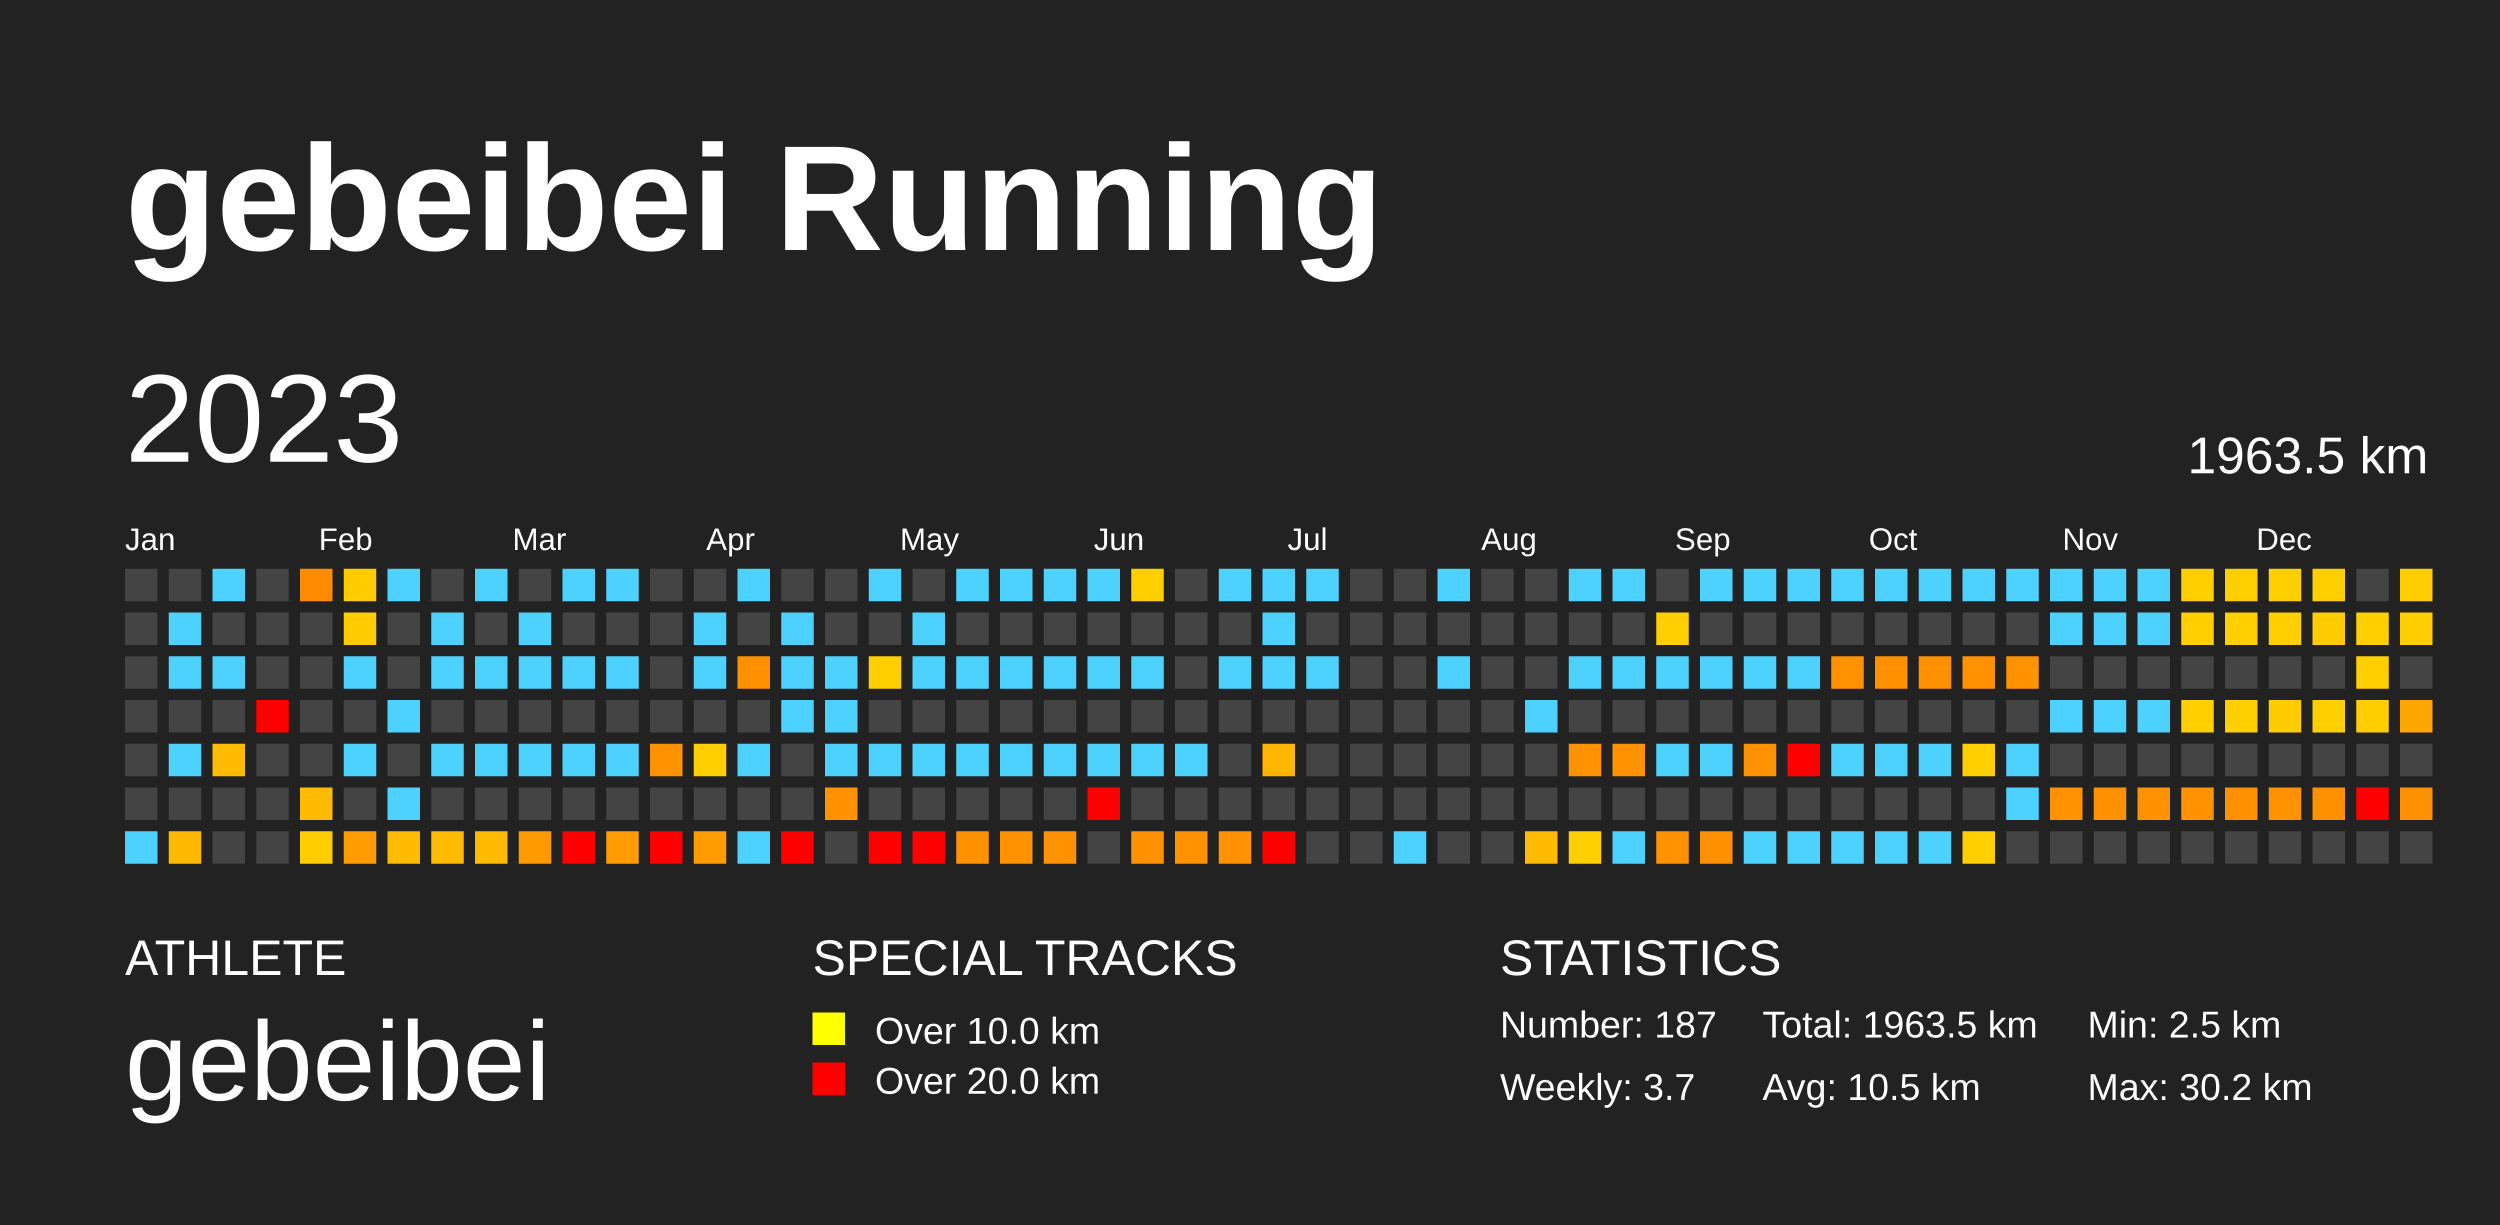
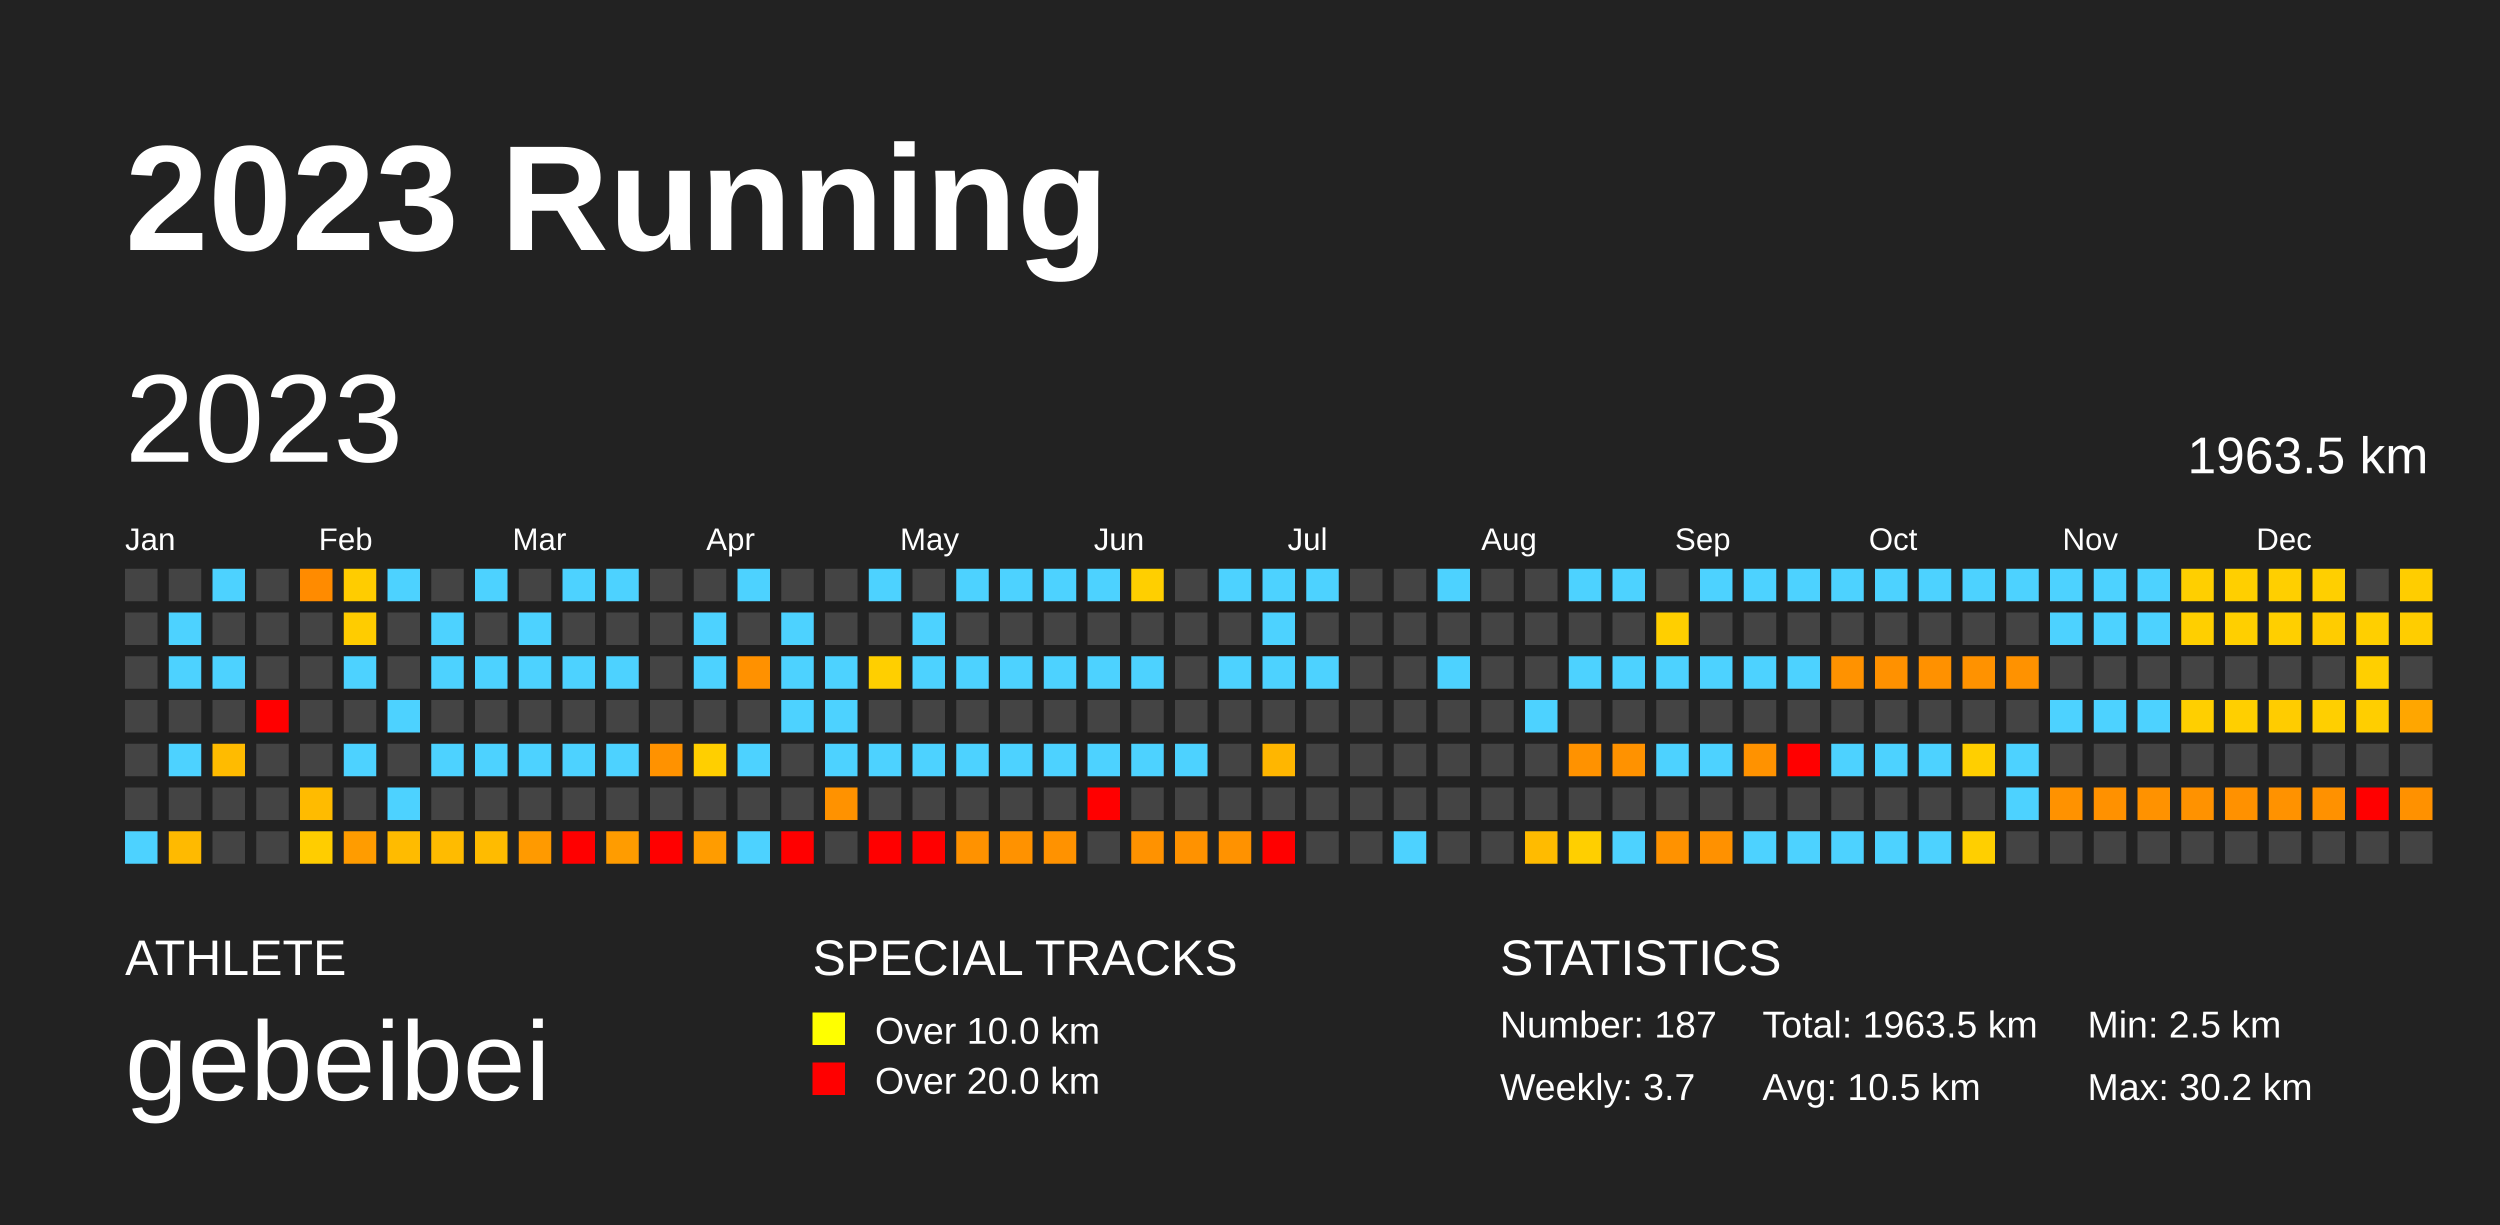
<svg xmlns="http://www.w3.org/2000/svg" baseProfile="full" height="98mm" version="1.1" viewBox="0,0,200,98" width="200mm">
  <defs />
  <rect fill="#222222" height="98" width="200" x="0" y="0" />
-   <text fill="#FFFFFF" style="font-size:12px; font-family:Arial; font-weight:bold;" x="10" y="20">gebeibei Running</text>
+   <text fill="#FFFFFF" style="font-size:12px; font-family:Arial; font-weight:bold;" x="10" y="20">2023 Running</text>
  <text fill="#FFFFFF" style="font-size:4px; font-family:Arial" x="10" y="78">ATHLETE</text>
  <text fill="#FFFFFF" style="font-size:9px; font-family:Arial" x="10" y="88">gebeibei</text>
  <text fill="#FFFFFF" style="font-size:4px; font-family:Arial" x="65" y="78">SPECIAL TRACKS</text>
  <rect fill="yellow" height="2.6" width="2.6" x="65" y="81" />
  <text fill="#FFFFFF" style="font-size:3px; font-family:Arial" x="70" y="83.5">Over 10.0 km</text>
  <rect fill="red" height="2.6" width="2.6" x="65" y="85" />
  <text fill="#FFFFFF" style="font-size:3px; font-family:Arial" x="70" y="87.5">Over 20.0 km</text>
  <text fill="#FFFFFF" style="font-size:4px; font-family:Arial" x="120" y="78">STATISTICS</text>
  <text fill="#FFFFFF" style="font-size:3px; font-family:Arial" x="120" y="83">Number: 187</text>
  <text fill="#FFFFFF" style="font-size:3px; font-family:Arial" x="120" y="88">Weekly: 3.7</text>
  <text fill="#FFFFFF" style="font-size:3px; font-family:Arial" x="141" y="83">Total: 1963.5 km</text>
  <text fill="#FFFFFF" style="font-size:3px; font-family:Arial" x="141" y="88">Avg: 10.5 km</text>
  <text fill="#FFFFFF" style="font-size:3px; font-family:Arial" x="167" y="83">Min: 2.5 km</text>
  <text fill="#FFFFFF" style="font-size:3px; font-family:Arial" x="167" y="88">Max: 30.2 km</text>
  <text dominant-baseline="hanging" fill="#FFFFFF" style="font-size:10.0px; font-family:Arial;" x="10" y="30">2023</text>
  <text dominant-baseline="hanging" fill="#FFFFFF" style="font-size:4.125px; font-family:Arial;" x="175" y="35">1963.5 km</text>
  <text fill="#FFFFFF" style="font-size:2.5px; font-family:Arial" x="10.0" y="44">Jan</text>
  <text fill="#FFFFFF" style="font-size:2.5px; font-family:Arial" x="25.5" y="44">Feb</text>
  <text fill="#FFFFFF" style="font-size:2.5px; font-family:Arial" x="41.0" y="44">Mar</text>
  <text fill="#FFFFFF" style="font-size:2.5px; font-family:Arial" x="56.5" y="44">Apr</text>
  <text fill="#FFFFFF" style="font-size:2.5px; font-family:Arial" x="72.0" y="44">May</text>
  <text fill="#FFFFFF" style="font-size:2.5px; font-family:Arial" x="87.5" y="44">Jun</text>
  <text fill="#FFFFFF" style="font-size:2.5px; font-family:Arial" x="103.0" y="44">Jul</text>
  <text fill="#FFFFFF" style="font-size:2.5px; font-family:Arial" x="118.5" y="44">Aug</text>
  <text fill="#FFFFFF" style="font-size:2.5px; font-family:Arial" x="134.0" y="44">Sep</text>
  <text fill="#FFFFFF" style="font-size:2.5px; font-family:Arial" x="149.5" y="44">Oct</text>
  <text fill="#FFFFFF" style="font-size:2.5px; font-family:Arial" x="165.0" y="44">Nov</text>
  <text fill="#FFFFFF" style="font-size:2.5px; font-family:Arial" x="180.5" y="44">Dec</text>
  <rect fill="#444444" height="2.6" width="2.6" x="10.0" y="45.5" />
  <rect fill="#444444" height="2.6" width="2.6" x="10.0" y="49.0" />
  <rect fill="#444444" height="2.6" width="2.6" x="10.0" y="52.5" />
  <rect fill="#444444" height="2.6" width="2.6" x="10.0" y="56.0" />
  <rect fill="#444444" height="2.6" width="2.6" x="10.0" y="59.5" />
  <rect fill="#444444" height="2.6" width="2.6" x="10.0" y="63.0" />
  <rect fill="#4dd2ff" height="2.6" width="2.6" x="10.0" y="66.5" />
  <rect fill="#444444" height="2.6" width="2.6" x="13.5" y="45.5" />
  <rect fill="#4dd2ff" height="2.6" width="2.6" x="13.5" y="49.0" />
  <rect fill="#4dd2ff" height="2.6" width="2.6" x="13.5" y="52.5" />
  <rect fill="#444444" height="2.6" width="2.6" x="13.5" y="56.0" />
  <rect fill="#4dd2ff" height="2.6" width="2.6" x="13.5" y="59.5" />
  <rect fill="#444444" height="2.6" width="2.6" x="13.5" y="63.0" />
  <rect fill="#ffba00" height="2.6" width="2.6" x="13.5" y="66.5" />
  <rect fill="#4dd2ff" height="2.6" width="2.6" x="17.0" y="45.5" />
  <rect fill="#444444" height="2.6" width="2.6" x="17.0" y="49.0" />
  <rect fill="#4dd2ff" height="2.6" width="2.6" x="17.0" y="52.5" />
  <rect fill="#444444" height="2.6" width="2.6" x="17.0" y="56.0" />
  <rect fill="#ffbb00" height="2.6" width="2.6" x="17.0" y="59.5" />
  <rect fill="#444444" height="2.6" width="2.6" x="17.0" y="63.0" />
  <rect fill="#444444" height="2.6" width="2.6" x="17.0" y="66.5" />
  <rect fill="#444444" height="2.6" width="2.6" x="20.5" y="45.5" />
  <rect fill="#444444" height="2.6" width="2.6" x="20.5" y="49.0" />
  <rect fill="#444444" height="2.6" width="2.6" x="20.5" y="52.5" />
  <rect fill="red" height="2.6" width="2.6" x="20.5" y="56.0" />
  <rect fill="#444444" height="2.6" width="2.6" x="20.5" y="59.5" />
  <rect fill="#444444" height="2.6" width="2.6" x="20.5" y="63.0" />
  <rect fill="#444444" height="2.6" width="2.6" x="20.5" y="66.5" />
  <rect fill="#ff8b00" height="2.6" width="2.6" x="24.0" y="45.5" />
  <rect fill="#444444" height="2.6" width="2.6" x="24.0" y="49.0" />
  <rect fill="#444444" height="2.6" width="2.6" x="24.0" y="52.5" />
  <rect fill="#444444" height="2.6" width="2.6" x="24.0" y="56.0" />
  <rect fill="#444444" height="2.6" width="2.6" x="24.0" y="59.5" />
  <rect fill="#ffbb00" height="2.6" width="2.6" x="24.0" y="63.0" />
  <rect fill="#ffcd00" height="2.6" width="2.6" x="24.0" y="66.5" />
  <rect fill="#ffcc00" height="2.6" width="2.6" x="27.5" y="45.5" />
  <rect fill="#ffcc00" height="2.6" width="2.6" x="27.5" y="49.0" />
  <rect fill="#4dd2ff" height="2.6" width="2.6" x="27.5" y="52.5" />
  <rect fill="#444444" height="2.6" width="2.6" x="27.5" y="56.0" />
  <rect fill="#4dd2ff" height="2.6" width="2.6" x="27.5" y="59.5" />
  <rect fill="#444444" height="2.6" width="2.6" x="27.5" y="63.0" />
  <rect fill="#ff9c00" height="2.6" width="2.6" x="27.5" y="66.5" />
  <rect fill="#4dd2ff" height="2.6" width="2.6" x="31.0" y="45.5" />
  <rect fill="#444444" height="2.6" width="2.6" x="31.0" y="49.0" />
  <rect fill="#444444" height="2.6" width="2.6" x="31.0" y="52.5" />
  <rect fill="#4dd2ff" height="2.6" width="2.6" x="31.0" y="56.0" />
  <rect fill="#444444" height="2.6" width="2.6" x="31.0" y="59.5" />
  <rect fill="#4dd2ff" height="2.6" width="2.6" x="31.0" y="63.0" />
  <rect fill="#ffbb00" height="2.6" width="2.6" x="31.0" y="66.5" />
  <rect fill="#444444" height="2.6" width="2.6" x="34.5" y="45.5" />
  <rect fill="#4dd2ff" height="2.6" width="2.6" x="34.5" y="49.0" />
  <rect fill="#4dd2ff" height="2.6" width="2.6" x="34.5" y="52.5" />
  <rect fill="#444444" height="2.6" width="2.6" x="34.5" y="56.0" />
  <rect fill="#4dd2ff" height="2.6" width="2.6" x="34.5" y="59.5" />
  <rect fill="#444444" height="2.6" width="2.6" x="34.5" y="63.0" />
  <rect fill="#ffbb00" height="2.6" width="2.6" x="34.5" y="66.5" />
  <rect fill="#4dd2ff" height="2.6" width="2.6" x="38.0" y="45.5" />
  <rect fill="#444444" height="2.6" width="2.6" x="38.0" y="49.0" />
  <rect fill="#4dd2ff" height="2.6" width="2.6" x="38.0" y="52.5" />
  <rect fill="#444444" height="2.6" width="2.6" x="38.0" y="56.0" />
  <rect fill="#4dd2ff" height="2.6" width="2.6" x="38.0" y="59.5" />
  <rect fill="#444444" height="2.6" width="2.6" x="38.0" y="63.0" />
  <rect fill="#ffbb00" height="2.6" width="2.6" x="38.0" y="66.5" />
  <rect fill="#444444" height="2.6" width="2.6" x="41.5" y="45.5" />
  <rect fill="#4dd2ff" height="2.6" width="2.6" x="41.5" y="49.0" />
  <rect fill="#4dd2ff" height="2.6" width="2.6" x="41.5" y="52.5" />
  <rect fill="#444444" height="2.6" width="2.6" x="41.5" y="56.0" />
  <rect fill="#4dd2ff" height="2.6" width="2.6" x="41.5" y="59.5" />
  <rect fill="#444444" height="2.6" width="2.6" x="41.5" y="63.0" />
  <rect fill="#ff9a00" height="2.6" width="2.6" x="41.5" y="66.5" />
  <rect fill="#4dd2ff" height="2.6" width="2.6" x="45.0" y="45.5" />
  <rect fill="#444444" height="2.6" width="2.6" x="45.0" y="49.0" />
  <rect fill="#4dd2ff" height="2.6" width="2.6" x="45.0" y="52.5" />
  <rect fill="#444444" height="2.6" width="2.6" x="45.0" y="56.0" />
  <rect fill="#4dd2ff" height="2.6" width="2.6" x="45.0" y="59.5" />
  <rect fill="#444444" height="2.6" width="2.6" x="45.0" y="63.0" />
  <rect fill="red" height="2.6" width="2.6" x="45.0" y="66.5" />
  <rect fill="#4dd2ff" height="2.6" width="2.6" x="48.5" y="45.5" />
  <rect fill="#444444" height="2.6" width="2.6" x="48.5" y="49.0" />
  <rect fill="#4dd2ff" height="2.6" width="2.6" x="48.5" y="52.5" />
  <rect fill="#444444" height="2.6" width="2.6" x="48.5" y="56.0" />
  <rect fill="#4dd2ff" height="2.6" width="2.6" x="48.5" y="59.5" />
  <rect fill="#444444" height="2.6" width="2.6" x="48.5" y="63.0" />
  <rect fill="#ff9c00" height="2.6" width="2.6" x="48.5" y="66.5" />
  <rect fill="#444444" height="2.6" width="2.6" x="52.0" y="45.5" />
  <rect fill="#444444" height="2.6" width="2.6" x="52.0" y="49.0" />
  <rect fill="#444444" height="2.6" width="2.6" x="52.0" y="52.5" />
  <rect fill="#444444" height="2.6" width="2.6" x="52.0" y="56.0" />
  <rect fill="#ff9200" height="2.6" width="2.6" x="52.0" y="59.5" />
  <rect fill="#444444" height="2.6" width="2.6" x="52.0" y="63.0" />
  <rect fill="red" height="2.6" width="2.6" x="52.0" y="66.5" />
  <rect fill="#444444" height="2.6" width="2.6" x="55.5" y="45.5" />
  <rect fill="#4dd2ff" height="2.6" width="2.6" x="55.5" y="49.0" />
  <rect fill="#4dd2ff" height="2.6" width="2.6" x="55.5" y="52.5" />
  <rect fill="#444444" height="2.6" width="2.6" x="55.5" y="56.0" />
  <rect fill="#ffcf00" height="2.6" width="2.6" x="55.5" y="59.5" />
  <rect fill="#444444" height="2.6" width="2.6" x="55.5" y="63.0" />
  <rect fill="#ff9c00" height="2.6" width="2.6" x="55.5" y="66.5" />
  <rect fill="#4dd2ff" height="2.6" width="2.6" x="59.0" y="45.5" />
  <rect fill="#444444" height="2.6" width="2.6" x="59.0" y="49.0" />
  <rect fill="#ff9100" height="2.6" width="2.6" x="59.0" y="52.5" />
  <rect fill="#444444" height="2.6" width="2.6" x="59.0" y="56.0" />
  <rect fill="#4dd2ff" height="2.6" width="2.6" x="59.0" y="59.5" />
  <rect fill="#444444" height="2.6" width="2.6" x="59.0" y="63.0" />
  <rect fill="#4dd2ff" height="2.6" width="2.6" x="59.0" y="66.5" />
  <rect fill="#444444" height="2.6" width="2.6" x="62.5" y="45.5" />
  <rect fill="#4dd2ff" height="2.6" width="2.6" x="62.5" y="49.0" />
  <rect fill="#4dd2ff" height="2.6" width="2.6" x="62.5" y="52.5" />
  <rect fill="#4dd2ff" height="2.6" width="2.6" x="62.5" y="56.0" />
  <rect fill="#444444" height="2.6" width="2.6" x="62.5" y="59.5" />
  <rect fill="#444444" height="2.6" width="2.6" x="62.5" y="63.0" />
  <rect fill="red" height="2.6" width="2.6" x="62.5" y="66.5" />
  <rect fill="#444444" height="2.6" width="2.6" x="66.0" y="45.5" />
  <rect fill="#444444" height="2.6" width="2.6" x="66.0" y="49.0" />
  <rect fill="#4dd2ff" height="2.6" width="2.6" x="66.0" y="52.5" />
  <rect fill="#4dd2ff" height="2.6" width="2.6" x="66.0" y="56.0" />
  <rect fill="#4dd2ff" height="2.6" width="2.6" x="66.0" y="59.5" />
  <rect fill="#ff9200" height="2.6" width="2.6" x="66.0" y="63.0" />
  <rect fill="#444444" height="2.6" width="2.6" x="66.0" y="66.5" />
  <rect fill="#4dd2ff" height="2.6" width="2.6" x="69.5" y="45.5" />
  <rect fill="#444444" height="2.6" width="2.6" x="69.5" y="49.0" />
  <rect fill="#ffcf00" height="2.6" width="2.6" x="69.5" y="52.5" />
  <rect fill="#444444" height="2.6" width="2.6" x="69.5" y="56.0" />
  <rect fill="#4dd2ff" height="2.6" width="2.6" x="69.5" y="59.5" />
  <rect fill="#444444" height="2.6" width="2.6" x="69.5" y="63.0" />
  <rect fill="red" height="2.6" width="2.6" x="69.5" y="66.5" />
  <rect fill="#444444" height="2.6" width="2.6" x="73.0" y="45.5" />
  <rect fill="#4dd2ff" height="2.6" width="2.6" x="73.0" y="49.0" />
  <rect fill="#4dd2ff" height="2.6" width="2.6" x="73.0" y="52.5" />
  <rect fill="#444444" height="2.6" width="2.6" x="73.0" y="56.0" />
  <rect fill="#4dd2ff" height="2.6" width="2.6" x="73.0" y="59.5" />
  <rect fill="#444444" height="2.6" width="2.6" x="73.0" y="63.0" />
  <rect fill="red" height="2.6" width="2.6" x="73.0" y="66.5" />
  <rect fill="#4dd2ff" height="2.6" width="2.6" x="76.5" y="45.5" />
  <rect fill="#444444" height="2.6" width="2.6" x="76.5" y="49.0" />
  <rect fill="#4dd2ff" height="2.6" width="2.6" x="76.5" y="52.5" />
  <rect fill="#444444" height="2.6" width="2.6" x="76.5" y="56.0" />
  <rect fill="#4dd2ff" height="2.6" width="2.6" x="76.5" y="59.5" />
  <rect fill="#444444" height="2.6" width="2.6" x="76.5" y="63.0" />
  <rect fill="#ff9200" height="2.6" width="2.6" x="76.5" y="66.5" />
  <rect fill="#4dd2ff" height="2.6" width="2.6" x="80.0" y="45.5" />
  <rect fill="#444444" height="2.6" width="2.6" x="80.0" y="49.0" />
  <rect fill="#4dd2ff" height="2.6" width="2.6" x="80.0" y="52.5" />
  <rect fill="#444444" height="2.6" width="2.6" x="80.0" y="56.0" />
  <rect fill="#4dd2ff" height="2.6" width="2.6" x="80.0" y="59.5" />
  <rect fill="#444444" height="2.6" width="2.6" x="80.0" y="63.0" />
  <rect fill="#ff9200" height="2.6" width="2.6" x="80.0" y="66.5" />
  <rect fill="#4dd2ff" height="2.6" width="2.6" x="83.5" y="45.5" />
  <rect fill="#444444" height="2.6" width="2.6" x="83.5" y="49.0" />
  <rect fill="#4dd2ff" height="2.6" width="2.6" x="83.5" y="52.5" />
  <rect fill="#444444" height="2.6" width="2.6" x="83.5" y="56.0" />
  <rect fill="#4dd2ff" height="2.6" width="2.6" x="83.5" y="59.5" />
  <rect fill="#444444" height="2.6" width="2.6" x="83.5" y="63.0" />
  <rect fill="#ff9200" height="2.6" width="2.6" x="83.5" y="66.5" />
  <rect fill="#4dd2ff" height="2.6" width="2.6" x="87.0" y="45.5" />
  <rect fill="#444444" height="2.6" width="2.6" x="87.0" y="49.0" />
  <rect fill="#4dd2ff" height="2.6" width="2.6" x="87.0" y="52.5" />
  <rect fill="#444444" height="2.6" width="2.6" x="87.0" y="56.0" />
  <rect fill="#4dd2ff" height="2.6" width="2.6" x="87.0" y="59.5" />
  <rect fill="red" height="2.6" width="2.6" x="87.0" y="63.0" />
  <rect fill="#444444" height="2.6" width="2.6" x="87.0" y="66.5" />
  <rect fill="#ffcf00" height="2.6" width="2.6" x="90.5" y="45.5" />
  <rect fill="#444444" height="2.6" width="2.6" x="90.5" y="49.0" />
  <rect fill="#4dd2ff" height="2.6" width="2.6" x="90.5" y="52.5" />
  <rect fill="#444444" height="2.6" width="2.6" x="90.5" y="56.0" />
  <rect fill="#4dd2ff" height="2.6" width="2.6" x="90.5" y="59.5" />
  <rect fill="#444444" height="2.6" width="2.6" x="90.5" y="63.0" />
  <rect fill="#ff9200" height="2.6" width="2.6" x="90.5" y="66.5" />
  <rect fill="#444444" height="2.6" width="2.6" x="94.0" y="45.5" />
  <rect fill="#444444" height="2.6" width="2.6" x="94.0" y="49.0" />
  <rect fill="#444444" height="2.6" width="2.6" x="94.0" y="52.5" />
  <rect fill="#444444" height="2.6" width="2.6" x="94.0" y="56.0" />
  <rect fill="#4dd2ff" height="2.6" width="2.6" x="94.0" y="59.5" />
  <rect fill="#444444" height="2.6" width="2.6" x="94.0" y="63.0" />
  <rect fill="#ff9200" height="2.6" width="2.6" x="94.0" y="66.5" />
  <rect fill="#4dd2ff" height="2.6" width="2.6" x="97.5" y="45.5" />
  <rect fill="#444444" height="2.6" width="2.6" x="97.5" y="49.0" />
  <rect fill="#4dd2ff" height="2.6" width="2.6" x="97.5" y="52.5" />
  <rect fill="#444444" height="2.6" width="2.6" x="97.5" y="56.0" />
  <rect fill="#444444" height="2.6" width="2.6" x="97.5" y="59.5" />
  <rect fill="#444444" height="2.6" width="2.6" x="97.5" y="63.0" />
  <rect fill="#ff9200" height="2.6" width="2.6" x="97.5" y="66.5" />
  <rect fill="#4dd2ff" height="2.6" width="2.6" x="101.0" y="45.5" />
  <rect fill="#4dd2ff" height="2.6" width="2.6" x="101.0" y="49.0" />
  <rect fill="#4dd2ff" height="2.6" width="2.6" x="101.0" y="52.5" />
  <rect fill="#444444" height="2.6" width="2.6" x="101.0" y="56.0" />
  <rect fill="#ffb600" height="2.6" width="2.6" x="101.0" y="59.5" />
  <rect fill="#444444" height="2.6" width="2.6" x="101.0" y="63.0" />
  <rect fill="red" height="2.6" width="2.6" x="101.0" y="66.5" />
  <rect fill="#4dd2ff" height="2.6" width="2.6" x="104.5" y="45.5" />
  <rect fill="#444444" height="2.6" width="2.6" x="104.5" y="49.0" />
  <rect fill="#4dd2ff" height="2.6" width="2.6" x="104.5" y="52.5" />
  <rect fill="#444444" height="2.6" width="2.6" x="104.5" y="56.0" />
  <rect fill="#444444" height="2.6" width="2.6" x="104.5" y="59.5" />
  <rect fill="#444444" height="2.6" width="2.6" x="104.5" y="63.0" />
  <rect fill="#444444" height="2.6" width="2.6" x="104.5" y="66.5" />
  <rect fill="#444444" height="2.6" width="2.6" x="108.0" y="45.5" />
  <rect fill="#444444" height="2.6" width="2.6" x="108.0" y="49.0" />
  <rect fill="#444444" height="2.6" width="2.6" x="108.0" y="52.5" />
  <rect fill="#444444" height="2.6" width="2.6" x="108.0" y="56.0" />
  <rect fill="#444444" height="2.6" width="2.6" x="108.0" y="59.5" />
  <rect fill="#444444" height="2.6" width="2.6" x="108.0" y="63.0" />
  <rect fill="#444444" height="2.6" width="2.6" x="108.0" y="66.5" />
  <rect fill="#444444" height="2.6" width="2.6" x="111.5" y="45.5" />
  <rect fill="#444444" height="2.6" width="2.6" x="111.5" y="49.0" />
  <rect fill="#444444" height="2.6" width="2.6" x="111.5" y="52.5" />
  <rect fill="#444444" height="2.6" width="2.6" x="111.5" y="56.0" />
  <rect fill="#444444" height="2.6" width="2.6" x="111.5" y="59.5" />
  <rect fill="#444444" height="2.6" width="2.6" x="111.5" y="63.0" />
  <rect fill="#4dd2ff" height="2.6" width="2.6" x="111.5" y="66.5" />
  <rect fill="#4dd2ff" height="2.6" width="2.6" x="115.0" y="45.5" />
  <rect fill="#444444" height="2.6" width="2.6" x="115.0" y="49.0" />
  <rect fill="#4dd2ff" height="2.6" width="2.6" x="115.0" y="52.5" />
  <rect fill="#444444" height="2.6" width="2.6" x="115.0" y="56.0" />
  <rect fill="#444444" height="2.6" width="2.6" x="115.0" y="59.5" />
  <rect fill="#444444" height="2.6" width="2.6" x="115.0" y="63.0" />
  <rect fill="#444444" height="2.6" width="2.6" x="115.0" y="66.5" />
  <rect fill="#444444" height="2.6" width="2.6" x="118.5" y="45.5" />
  <rect fill="#444444" height="2.6" width="2.6" x="118.5" y="49.0" />
  <rect fill="#444444" height="2.6" width="2.6" x="118.5" y="52.5" />
  <rect fill="#444444" height="2.6" width="2.6" x="118.5" y="56.0" />
  <rect fill="#444444" height="2.6" width="2.6" x="118.5" y="59.5" />
  <rect fill="#444444" height="2.6" width="2.6" x="118.5" y="63.0" />
  <rect fill="#444444" height="2.6" width="2.6" x="118.5" y="66.5" />
  <rect fill="#444444" height="2.6" width="2.6" x="122.0" y="45.5" />
  <rect fill="#444444" height="2.6" width="2.6" x="122.0" y="49.0" />
  <rect fill="#444444" height="2.6" width="2.6" x="122.0" y="52.5" />
  <rect fill="#4dd2ff" height="2.6" width="2.6" x="122.0" y="56.0" />
  <rect fill="#444444" height="2.6" width="2.6" x="122.0" y="59.5" />
  <rect fill="#444444" height="2.6" width="2.6" x="122.0" y="63.0" />
  <rect fill="#ffbb00" height="2.6" width="2.6" x="122.0" y="66.5" />
  <rect fill="#4dd2ff" height="2.6" width="2.6" x="125.5" y="45.5" />
  <rect fill="#444444" height="2.6" width="2.6" x="125.5" y="49.0" />
  <rect fill="#4dd2ff" height="2.6" width="2.6" x="125.5" y="52.5" />
  <rect fill="#444444" height="2.6" width="2.6" x="125.5" y="56.0" />
  <rect fill="#ff9200" height="2.6" width="2.6" x="125.5" y="59.5" />
  <rect fill="#444444" height="2.6" width="2.6" x="125.5" y="63.0" />
  <rect fill="#ffcf00" height="2.6" width="2.6" x="125.5" y="66.5" />
  <rect fill="#4dd2ff" height="2.6" width="2.6" x="129.0" y="45.5" />
  <rect fill="#444444" height="2.6" width="2.6" x="129.0" y="49.0" />
  <rect fill="#4dd2ff" height="2.6" width="2.6" x="129.0" y="52.5" />
  <rect fill="#444444" height="2.6" width="2.6" x="129.0" y="56.0" />
  <rect fill="#ff9200" height="2.6" width="2.6" x="129.0" y="59.5" />
  <rect fill="#444444" height="2.6" width="2.6" x="129.0" y="63.0" />
  <rect fill="#4dd2ff" height="2.6" width="2.6" x="129.0" y="66.5" />
  <rect fill="#444444" height="2.6" width="2.6" x="132.5" y="45.5" />
  <rect fill="#ffcf00" height="2.6" width="2.6" x="132.5" y="49.0" />
  <rect fill="#4dd2ff" height="2.6" width="2.6" x="132.5" y="52.5" />
  <rect fill="#444444" height="2.6" width="2.6" x="132.5" y="56.0" />
  <rect fill="#4dd2ff" height="2.6" width="2.6" x="132.5" y="59.5" />
  <rect fill="#444444" height="2.6" width="2.6" x="132.5" y="63.0" />
  <rect fill="#ff9200" height="2.6" width="2.6" x="132.5" y="66.5" />
  <rect fill="#4dd2ff" height="2.6" width="2.6" x="136.0" y="45.5" />
  <rect fill="#444444" height="2.6" width="2.6" x="136.0" y="49.0" />
  <rect fill="#4dd2ff" height="2.6" width="2.6" x="136.0" y="52.5" />
  <rect fill="#444444" height="2.6" width="2.6" x="136.0" y="56.0" />
  <rect fill="#4dd2ff" height="2.6" width="2.6" x="136.0" y="59.5" />
  <rect fill="#444444" height="2.6" width="2.6" x="136.0" y="63.0" />
  <rect fill="#ff9100" height="2.6" width="2.6" x="136.0" y="66.5" />
  <rect fill="#4dd2ff" height="2.6" width="2.6" x="139.5" y="45.5" />
  <rect fill="#444444" height="2.6" width="2.6" x="139.5" y="49.0" />
  <rect fill="#4dd2ff" height="2.6" width="2.6" x="139.5" y="52.5" />
  <rect fill="#444444" height="2.6" width="2.6" x="139.5" y="56.0" />
  <rect fill="#ff9200" height="2.6" width="2.6" x="139.5" y="59.5" />
  <rect fill="#444444" height="2.6" width="2.6" x="139.5" y="63.0" />
  <rect fill="#4dd2ff" height="2.6" width="2.6" x="139.5" y="66.5" />
  <rect fill="#4dd2ff" height="2.6" width="2.6" x="143.0" y="45.5" />
  <rect fill="#444444" height="2.6" width="2.6" x="143.0" y="49.0" />
  <rect fill="#4dd2ff" height="2.6" width="2.6" x="143.0" y="52.5" />
  <rect fill="#444444" height="2.6" width="2.6" x="143.0" y="56.0" />
  <rect fill="red" height="2.6" width="2.6" x="143.0" y="59.5" />
  <rect fill="#444444" height="2.6" width="2.6" x="143.0" y="63.0" />
  <rect fill="#4dd2ff" height="2.6" width="2.6" x="143.0" y="66.5" />
  <rect fill="#4dd2ff" height="2.6" width="2.6" x="146.5" y="45.5" />
  <rect fill="#444444" height="2.6" width="2.6" x="146.5" y="49.0" />
  <rect fill="#ff9200" height="2.6" width="2.6" x="146.5" y="52.5" />
  <rect fill="#444444" height="2.6" width="2.6" x="146.5" y="56.0" />
  <rect fill="#4dd2ff" height="2.6" width="2.6" x="146.5" y="59.5" />
  <rect fill="#444444" height="2.6" width="2.6" x="146.5" y="63.0" />
  <rect fill="#4dd2ff" height="2.6" width="2.6" x="146.5" y="66.5" />
  <rect fill="#4dd2ff" height="2.6" width="2.6" x="150.0" y="45.5" />
  <rect fill="#444444" height="2.6" width="2.6" x="150.0" y="49.0" />
  <rect fill="#ff9100" height="2.6" width="2.6" x="150.0" y="52.5" />
  <rect fill="#444444" height="2.6" width="2.6" x="150.0" y="56.0" />
  <rect fill="#4dd2ff" height="2.6" width="2.6" x="150.0" y="59.5" />
  <rect fill="#444444" height="2.6" width="2.6" x="150.0" y="63.0" />
  <rect fill="#4dd2ff" height="2.6" width="2.6" x="150.0" y="66.5" />
  <rect fill="#4dd2ff" height="2.6" width="2.6" x="153.5" y="45.5" />
  <rect fill="#444444" height="2.6" width="2.6" x="153.5" y="49.0" />
  <rect fill="#ff9100" height="2.6" width="2.6" x="153.5" y="52.5" />
  <rect fill="#444444" height="2.6" width="2.6" x="153.5" y="56.0" />
  <rect fill="#4dd2ff" height="2.6" width="2.6" x="153.5" y="59.5" />
  <rect fill="#444444" height="2.6" width="2.6" x="153.5" y="63.0" />
  <rect fill="#4dd2ff" height="2.6" width="2.6" x="153.5" y="66.5" />
  <rect fill="#4dd2ff" height="2.6" width="2.6" x="157.0" y="45.5" />
  <rect fill="#444444" height="2.6" width="2.6" x="157.0" y="49.0" />
  <rect fill="#ff9200" height="2.6" width="2.6" x="157.0" y="52.5" />
  <rect fill="#444444" height="2.6" width="2.6" x="157.0" y="56.0" />
  <rect fill="#ffcf00" height="2.6" width="2.6" x="157.0" y="59.5" />
  <rect fill="#444444" height="2.6" width="2.6" x="157.0" y="63.0" />
  <rect fill="#ffcf00" height="2.6" width="2.6" x="157.0" y="66.5" />
  <rect fill="#4dd2ff" height="2.6" width="2.6" x="160.5" y="45.5" />
  <rect fill="#444444" height="2.6" width="2.6" x="160.5" y="49.0" />
  <rect fill="#ff9200" height="2.6" width="2.6" x="160.5" y="52.5" />
  <rect fill="#444444" height="2.6" width="2.6" x="160.5" y="56.0" />
  <rect fill="#4dd2ff" height="2.6" width="2.6" x="160.5" y="59.5" />
  <rect fill="#4dd2ff" height="2.6" width="2.6" x="160.5" y="63.0" />
  <rect fill="#444444" height="2.6" width="2.6" x="160.5" y="66.5" />
  <rect fill="#4dd2ff" height="2.6" width="2.6" x="164.0" y="45.5" />
  <rect fill="#4dd2ff" height="2.6" width="2.6" x="164.0" y="49.0" />
  <rect fill="#444444" height="2.6" width="2.6" x="164.0" y="52.5" />
  <rect fill="#4dd2ff" height="2.6" width="2.6" x="164.0" y="56.0" />
  <rect fill="#444444" height="2.6" width="2.6" x="164.0" y="59.5" />
  <rect fill="#ff9200" height="2.6" width="2.6" x="164.0" y="63.0" />
  <rect fill="#444444" height="2.6" width="2.6" x="164.0" y="66.5" />
  <rect fill="#4dd2ff" height="2.6" width="2.6" x="167.5" y="45.5" />
  <rect fill="#4dd2ff" height="2.6" width="2.6" x="167.5" y="49.0" />
  <rect fill="#444444" height="2.6" width="2.6" x="167.5" y="52.5" />
  <rect fill="#4dd2ff" height="2.6" width="2.6" x="167.5" y="56.0" />
  <rect fill="#444444" height="2.6" width="2.6" x="167.5" y="59.5" />
  <rect fill="#ff9100" height="2.6" width="2.6" x="167.5" y="63.0" />
  <rect fill="#444444" height="2.6" width="2.6" x="167.5" y="66.5" />
  <rect fill="#4dd2ff" height="2.6" width="2.6" x="171.0" y="45.5" />
  <rect fill="#4dd2ff" height="2.6" width="2.6" x="171.0" y="49.0" />
  <rect fill="#444444" height="2.6" width="2.6" x="171.0" y="52.5" />
  <rect fill="#4dd2ff" height="2.6" width="2.6" x="171.0" y="56.0" />
  <rect fill="#444444" height="2.6" width="2.6" x="171.0" y="59.5" />
  <rect fill="#ff9200" height="2.6" width="2.6" x="171.0" y="63.0" />
  <rect fill="#444444" height="2.6" width="2.6" x="171.0" y="66.5" />
  <rect fill="#ffcf00" height="2.6" width="2.6" x="174.5" y="45.5" />
  <rect fill="#ffcf00" height="2.6" width="2.6" x="174.5" y="49.0" />
  <rect fill="#444444" height="2.6" width="2.6" x="174.5" y="52.5" />
  <rect fill="#ffcf00" height="2.6" width="2.6" x="174.5" y="56.0" />
  <rect fill="#444444" height="2.6" width="2.6" x="174.5" y="59.5" />
  <rect fill="#ff9200" height="2.6" width="2.6" x="174.5" y="63.0" />
  <rect fill="#444444" height="2.6" width="2.6" x="174.5" y="66.5" />
  <rect fill="#ffcf00" height="2.6" width="2.6" x="178.0" y="45.5" />
  <rect fill="#ffcf00" height="2.6" width="2.6" x="178.0" y="49.0" />
  <rect fill="#444444" height="2.6" width="2.6" x="178.0" y="52.5" />
  <rect fill="#ffcf00" height="2.6" width="2.6" x="178.0" y="56.0" />
  <rect fill="#444444" height="2.6" width="2.6" x="178.0" y="59.5" />
  <rect fill="#ff9100" height="2.6" width="2.6" x="178.0" y="63.0" />
  <rect fill="#444444" height="2.6" width="2.6" x="178.0" y="66.5" />
  <rect fill="#ffcf00" height="2.6" width="2.6" x="181.5" y="45.5" />
  <rect fill="#ffcf00" height="2.6" width="2.6" x="181.5" y="49.0" />
  <rect fill="#444444" height="2.6" width="2.6" x="181.5" y="52.5" />
  <rect fill="#ffcc00" height="2.6" width="2.6" x="181.5" y="56.0" />
  <rect fill="#444444" height="2.6" width="2.6" x="181.5" y="59.5" />
  <rect fill="#ff9200" height="2.6" width="2.6" x="181.5" y="63.0" />
  <rect fill="#444444" height="2.6" width="2.6" x="181.5" y="66.5" />
  <rect fill="#ffcf00" height="2.6" width="2.6" x="185.0" y="45.5" />
  <rect fill="#ffcc00" height="2.6" width="2.6" x="185.0" y="49.0" />
  <rect fill="#444444" height="2.6" width="2.6" x="185.0" y="52.5" />
  <rect fill="#ffcf00" height="2.6" width="2.6" x="185.0" y="56.0" />
  <rect fill="#444444" height="2.6" width="2.6" x="185.0" y="59.5" />
  <rect fill="#ff9100" height="2.6" width="2.6" x="185.0" y="63.0" />
  <rect fill="#444444" height="2.6" width="2.6" x="185.0" y="66.5" />
  <rect fill="#444444" height="2.6" width="2.6" x="188.5" y="45.5" />
  <rect fill="#ffcf00" height="2.6" width="2.6" x="188.5" y="49.0" />
  <rect fill="#ffcf00" height="2.6" width="2.6" x="188.5" y="52.5" />
  <rect fill="#ffce00" height="2.6" width="2.6" x="188.5" y="56.0" />
  <rect fill="#444444" height="2.6" width="2.6" x="188.5" y="59.5" />
  <rect fill="red" height="2.6" width="2.6" x="188.5" y="63.0" />
  <rect fill="#444444" height="2.6" width="2.6" x="188.5" y="66.5" />
  <rect fill="#ffcd00" height="2.6" width="2.6" x="192.0" y="45.5" />
  <rect fill="#ffcd00" height="2.6" width="2.6" x="192.0" y="49.0" />
  <rect fill="#444444" height="2.6" width="2.6" x="192.0" y="52.5" />
  <rect fill="#ffa600" height="2.6" width="2.6" x="192.0" y="56.0" />
  <rect fill="#444444" height="2.6" width="2.6" x="192.0" y="59.5" />
  <rect fill="#ff9100" height="2.6" width="2.6" x="192.0" y="63.0" />
  <rect fill="#444444" height="2.6" width="2.6" x="192.0" y="66.5" />
</svg>
